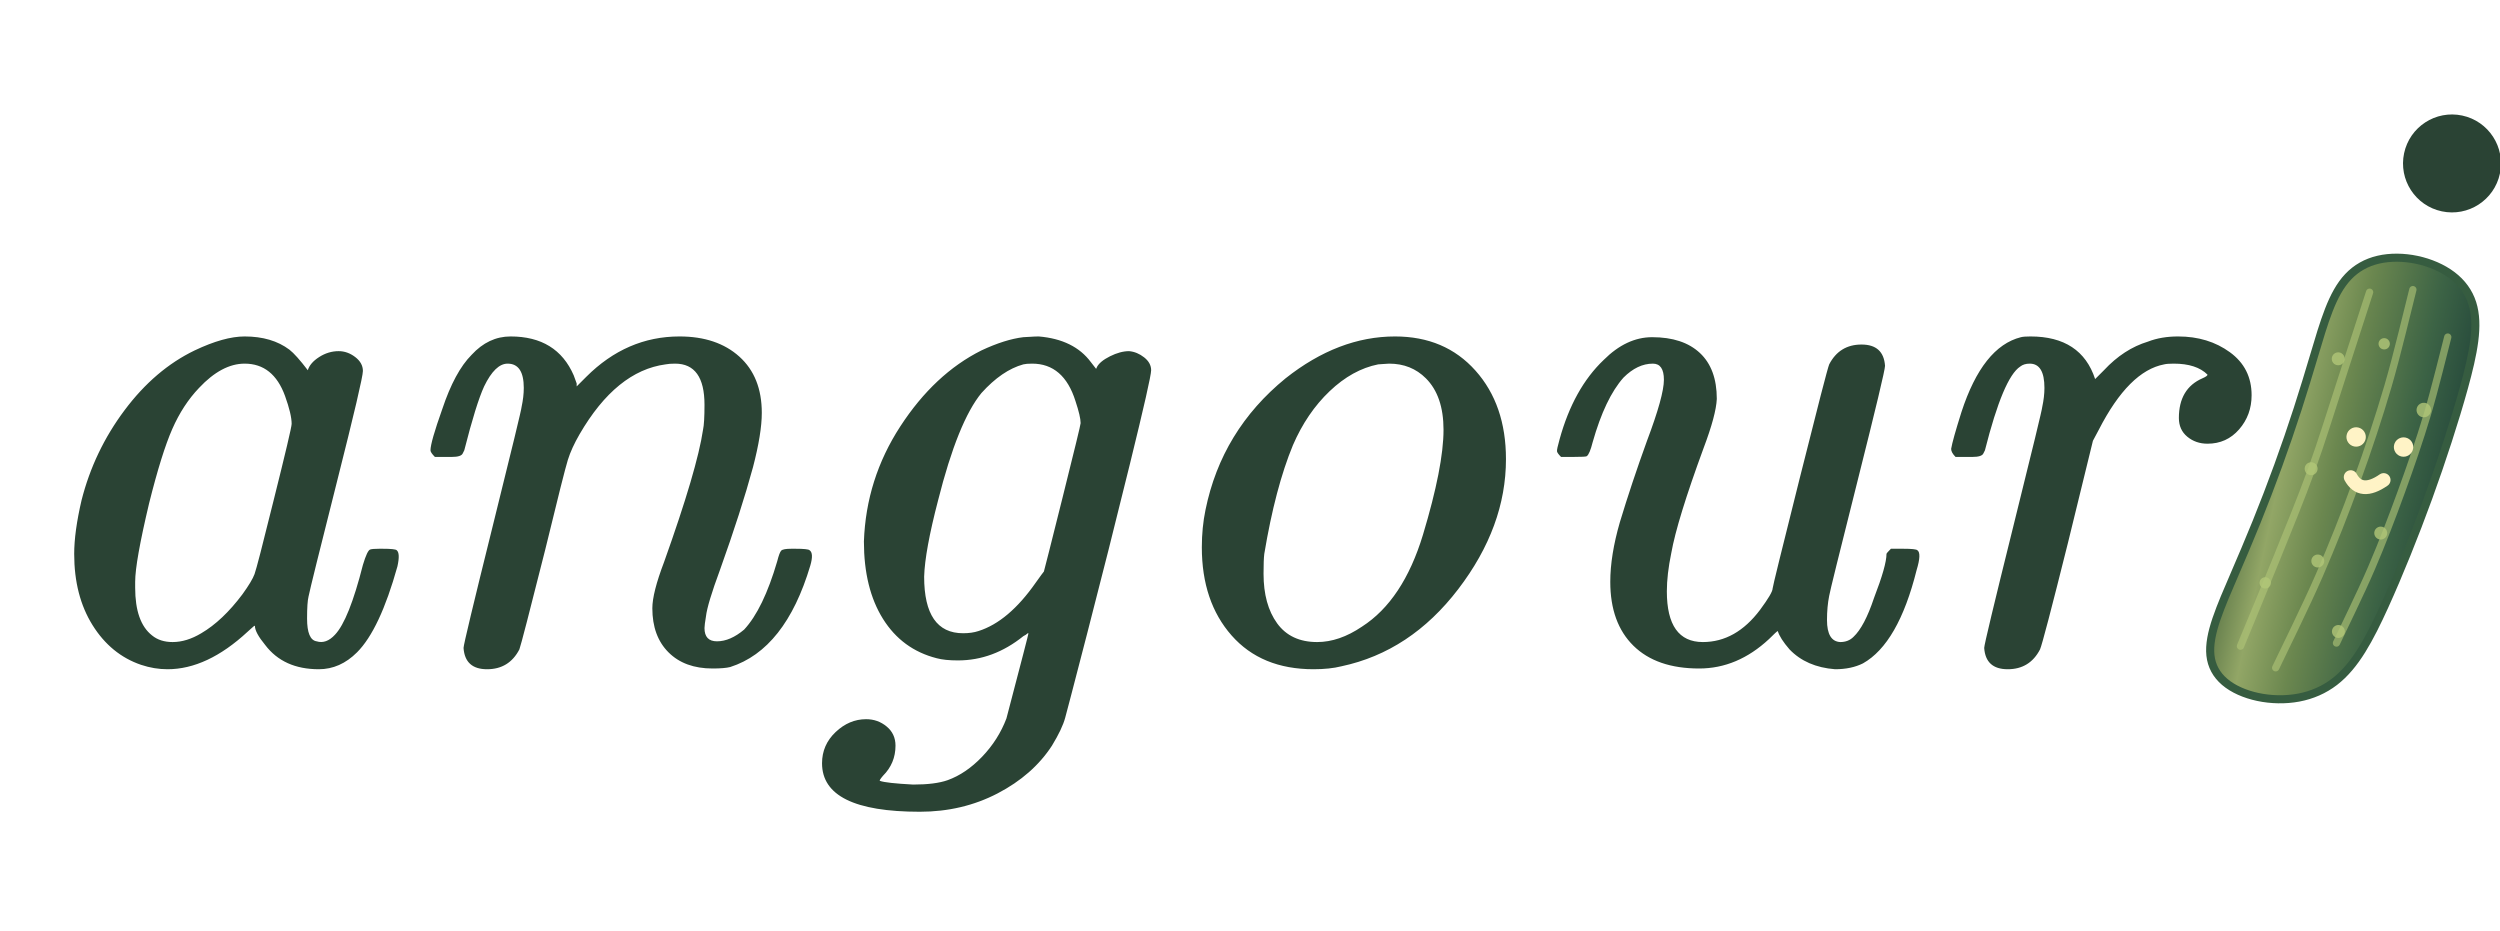
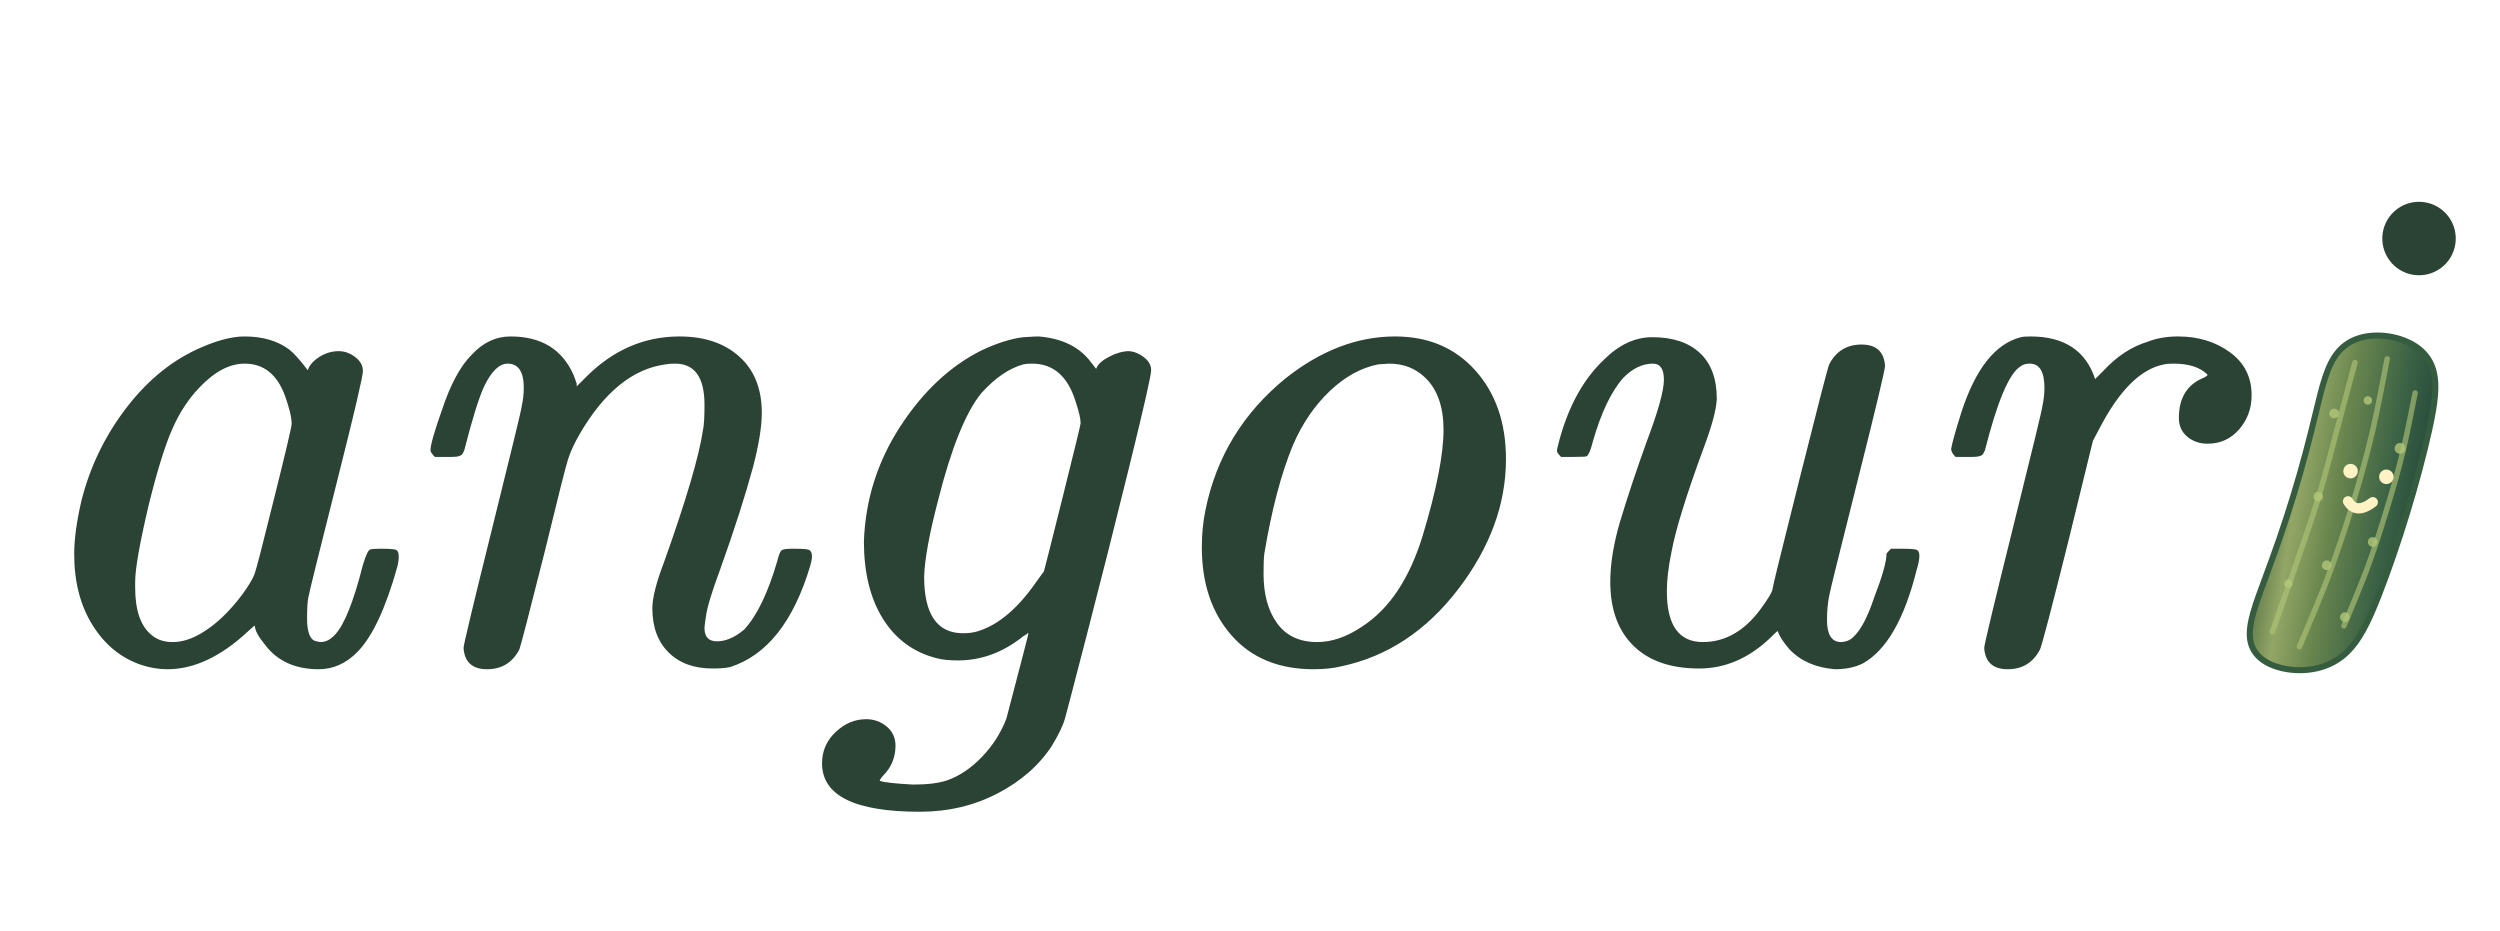
<svg xmlns="http://www.w3.org/2000/svg" viewBox="0 0 102.094 38" role="img" aria-labelledby="title">
  <path d="M13.830 14.340Q14.190 14.340 14.505 14.580Q14.820 14.820 14.820 15.150Q14.820 15.480 13.755 19.695Q12.690 23.910 12.600 24.360Q12.540 24.600 12.540 25.260Q12.540 26.130 12.930 26.190Q13.320 26.310 13.680 25.920Q14.250 25.320 14.820 23.070Q15 22.470 15.120 22.440Q15.210 22.410 15.480 22.410L15.630 22.410Q16.140 22.410 16.200 22.470Q16.350 22.590 16.230 23.130Q15.510 25.710 14.580 26.640Q13.890 27.330 13.020 27.330Q11.580 27.330 10.830 26.340Q10.410 25.830 10.410 25.560L10.380 25.560Q10.350 25.590 10.260 25.665Q10.170 25.740 10.110 25.800Q8.460 27.330 6.840 27.330Q6.300 27.330 5.760 27.150Q4.530 26.730 3.780 25.530Q3.030 24.330 3.030 22.620Q3.030 21.720 3.330 20.430Q3.840 18.420 5.085 16.755Q6.330 15.090 7.950 14.310Q9.150 13.740 9.990 13.740Q11.100 13.740 11.820 14.280Q12.090 14.490 12.570 15.120Q12.660 14.820 13.035 14.580Q13.410 14.340 13.830 14.340M11.640 16.170Q11.160 14.850 9.990 14.850Q9.060 14.850 8.130 15.840Q7.470 16.530 7.035 17.520Q6.600 18.510 6.090 20.550Q5.520 22.950 5.520 23.760L5.520 24Q5.520 25.410 6.210 25.950Q6.540 26.220 7.050 26.220Q7.620 26.220 8.220 25.860Q9.090 25.350 9.900 24.270Q10.290 23.730 10.395 23.445Q10.500 23.160 11.160 20.490Q11.910 17.490 11.910 17.310Q11.910 16.920 11.640 16.170M28.770 16.530Q28.770 14.850 27.570 14.850Q27.330 14.850 27.180 14.880Q25.170 15.150 23.670 17.730Q23.340 18.300 23.190 18.780Q23.040 19.260 22.260 22.470Q21.300 26.280 21.210 26.520Q20.790 27.330 19.890 27.330Q18.990 27.330 18.930 26.460Q18.930 26.280 20.115 21.510Q21.300 16.740 21.300 16.620Q21.390 16.200 21.390 15.840Q21.390 14.850 20.730 14.850Q20.220 14.850 19.770 15.780Q19.440 16.500 18.960 18.390Q18.930 18.450 18.900 18.510Q18.840 18.660 18.450 18.660Q18.330 18.660 18.270 18.660L17.760 18.660Q17.580 18.480 17.580 18.390Q17.580 18.060 18.060 16.710Q18.570 15.180 19.260 14.490Q19.950 13.740 20.850 13.740Q22.740 13.740 23.430 15.330Q23.490 15.510 23.550 15.660L23.550 15.780L23.940 15.390Q25.590 13.740 27.750 13.740Q29.280 13.740 30.195 14.565Q31.110 15.390 31.110 16.860Q31.110 17.700 30.750 19.080Q30.270 20.850 29.400 23.280Q28.890 24.660 28.830 25.170Q28.770 25.530 28.770 25.650Q28.770 26.190 29.280 26.190Q29.820 26.190 30.390 25.710Q31.170 24.870 31.740 22.920Q31.830 22.560 31.905 22.485Q31.980 22.410 32.310 22.410L32.490 22.410Q33 22.410 33.060 22.470Q33.240 22.590 33.090 23.100Q32.070 26.520 29.820 27.240Q29.580 27.300 29.100 27.300Q27.960 27.300 27.300 26.640Q26.640 25.980 26.640 24.840Q26.640 24.210 27.120 22.950Q28.470 19.170 28.710 17.550Q28.770 17.280 28.770 16.530M35.370 29.370Q35.850 29.370 36.210 29.670Q36.570 29.970 36.570 30.450Q36.570 31.170 36.060 31.680Q35.880 31.890 35.940 31.890Q36.180 31.980 37.290 32.040Q38.190 32.040 38.700 31.860Q39.450 31.590 40.110 30.900Q40.770 30.210 41.100 29.340Q41.130 29.220 41.355 28.365Q41.580 27.510 41.790 26.700Q42 25.890 42 25.860L41.970 25.860Q41.940 25.890 41.895 25.920Q41.850 25.950 41.790 25.980Q40.560 26.970 39.120 26.970Q38.580 26.970 38.250 26.880Q36.840 26.520 36.060 25.275Q35.280 24.030 35.280 22.110Q35.370 19.560 36.765 17.415Q38.160 15.270 40.080 14.310Q41.040 13.860 41.790 13.770Q41.850 13.770 42.060 13.755Q42.270 13.740 42.420 13.740Q43.860 13.860 44.550 14.790L44.760 15.060Q44.790 15.030 44.790 15Q44.910 14.760 45.330 14.550Q45.750 14.340 46.110 14.340Q46.440 14.370 46.725 14.595Q47.010 14.820 47.010 15.120Q47.010 15.420 46.140 18.960Q45.270 22.500 44.400 25.860Q43.530 29.220 43.500 29.310Q43.380 29.760 42.960 30.450Q42.180 31.650 40.740 32.400Q39.300 33.150 37.560 33.150Q33.570 33.150 33.570 31.170Q33.570 30.420 34.125 29.895Q34.680 29.370 35.370 29.370M37.740 23.550Q37.740 25.860 39.330 25.860Q39.690 25.860 39.960 25.770Q41.190 25.380 42.300 23.790Q42.600 23.370 42.630 23.340Q42.660 23.250 43.395 20.310Q44.130 17.370 44.130 17.280Q44.130 17.010 43.920 16.380Q43.440 14.850 42.150 14.850Q41.910 14.850 41.790 14.880Q40.920 15.120 40.080 16.050Q39.120 17.220 38.310 20.430Q37.770 22.500 37.740 23.550M52.500 15.450Q54.660 13.740 56.970 13.740Q59.010 13.740 60.255 15.135Q61.500 16.530 61.500 18.750Q61.500 21.510 59.550 24.060Q57.600 26.610 54.780 27.210Q54.300 27.330 53.640 27.330Q51.510 27.330 50.295 25.950Q49.080 24.570 49.080 22.350Q49.080 21.540 49.230 20.820Q49.890 17.580 52.500 15.450M51.600 23.430Q51.600 24.690 52.155 25.455Q52.710 26.220 53.790 26.220Q54.690 26.220 55.620 25.590Q57.300 24.510 58.110 21.840Q58.950 19.050 58.950 17.550Q58.950 16.170 58.230 15.450Q57.630 14.850 56.730 14.850Q56.640 14.850 56.490 14.865Q56.340 14.880 56.280 14.880Q55.230 15.090 54.300 15.975Q53.370 16.860 52.800 18.180Q52.080 19.920 51.630 22.620Q51.600 22.860 51.600 23.430M69.390 27.300Q67.650 27.300 66.705 26.370Q65.760 25.440 65.760 23.760Q65.760 22.680 66.150 21.330Q66.630 19.740 67.260 18Q67.950 16.170 67.950 15.510Q67.950 14.850 67.500 14.850Q66.870 14.850 66.300 15.420Q65.550 16.260 65.040 18.060Q64.920 18.540 64.800 18.630Q64.770 18.660 64.230 18.660L63.750 18.660Q63.600 18.510 63.585 18.435Q63.570 18.360 63.690 17.940Q64.260 15.870 65.490 14.700Q66.420 13.770 67.470 13.770Q68.730 13.770 69.420 14.415Q70.110 15.060 70.110 16.290Q70.080 16.950 69.570 18.300Q68.490 21.240 68.250 22.590Q68.070 23.460 68.070 24.150Q68.070 26.220 69.540 26.220Q70.890 26.220 71.880 24.900Q72.390 24.210 72.390 24.030Q72.390 23.940 73.500 19.515Q74.610 15.090 74.700 14.880Q75.120 14.070 76.020 14.070Q76.920 14.070 76.980 14.940Q76.980 15.180 75.855 19.650Q74.730 24.120 74.700 24.330Q74.610 24.780 74.610 25.320Q74.610 26.190 75.150 26.220Q75.480 26.220 75.690 26.010Q76.140 25.590 76.530 24.420Q77.040 23.100 77.040 22.620Q77.040 22.590 77.220 22.410L77.730 22.410Q78.240 22.410 78.300 22.470Q78.480 22.590 78.270 23.280Q77.520 26.280 76.080 27.090Q75.600 27.330 74.940 27.330Q73.770 27.240 73.080 26.520Q72.690 26.070 72.600 25.770Q72.570 25.770 72.240 26.100Q70.950 27.300 69.390 27.300M80.370 18.660L79.860 18.660Q79.680 18.480 79.680 18.330Q79.740 17.970 80.100 16.830Q80.970 14.160 82.530 13.770Q82.650 13.740 82.920 13.740Q84.990 13.740 85.560 15.480L85.920 15.120Q86.730 14.250 87.720 13.950Q88.260 13.740 88.950 13.740Q90.180 13.740 91.065 14.385Q91.950 15.030 91.950 16.140Q91.950 16.950 91.440 17.535Q90.930 18.120 90.150 18.120Q89.670 18.120 89.325 17.835Q88.980 17.550 88.980 17.070Q88.980 15.870 89.940 15.450Q90.150 15.360 90.150 15.300Q89.700 14.850 88.770 14.850Q88.500 14.850 88.380 14.880Q86.940 15.150 85.710 17.550L85.470 18L84.450 22.170Q83.430 26.250 83.310 26.520Q82.890 27.330 81.990 27.330Q81.090 27.330 81.030 26.460Q81.030 26.280 82.215 21.510Q83.400 16.740 83.400 16.620Q83.490 16.200 83.490 15.840Q83.490 14.850 82.890 14.850Q82.650 14.850 82.500 14.970Q81.810 15.420 81.060 18.390Q81.030 18.450 81 18.510Q80.940 18.660 80.550 18.660Q80.430 18.660 80.370 18.660" fill="rgb(42, 67, 52)" />
-   <g transform="translate(95.59375 19) matrix(0.978148, 0.207912, -0.207912, 0.978148, 0, 0) translate(-6.5 -16)">
-     <g transform="translate(-5 4) scale(0.375 0.375)">
+   <g transform="translate(95.60156 15) matrix(0.987659, 0.156618, -0.156618, 0.987659, 0, 0) translate(-6.4922 -12)">
+     <g transform="translate(-1.33938 8.09265) scale(0.2805172 0.2805172)">
      <defs>
        <linearGradient id="brand-cucumber-skin">
          <stop stop-color="#667f4d" />
          <stop offset=".17" stop-color="#92a666" />
          <stop offset=".42" stop-color="#6b874f" />
          <stop offset=".78" stop-color="#3c6345" />
          <stop offset="1" stop-color="#294d3d" />
        </linearGradient>
      </defs>
      <g transform="translate(24 4) scale(.88)">
        <path data-body-frame="2 5 19 57" data-body-bend="-8" d="M11.5 5C13.158 5 14.808 5.327 16.173 5.971C17.538 6.615 18.609 7.575 19.319 8.818C20.028 10.062 20.385 11.589 20.527 13.347C20.669 15.106 20.61 17.096 20.481 19.25C20.353 21.404 20.151 23.721 19.901 26.124C19.652 28.526 19.349 31.013 19 33.5C18.651 35.987 18.255 38.474 17.831 40.876C17.406 43.279 16.957 45.596 16.481 47.75C16.005 49.904 15.505 51.894 14.87 53.653C14.234 55.411 13.449 56.938 12.39 58.182C11.332 59.425 9.991 60.385 8.446 61.029C6.9 61.673 5.158 62 3.5 62C1.842 62 0.285 61.673 -0.905 61.029C-2.096 60.385 -2.912 59.425 -3.319 58.182C-3.726 56.938 -3.734 55.411 -3.527 53.653C-3.319 51.894 -2.912 49.904 -2.481 47.75C-2.05 45.596 -1.593 43.279 -1.169 40.876C-0.745 38.474 -0.349 35.987 0 33.5C0.349 31.013 0.651 28.526 0.901 26.124C1.152 23.721 1.345 21.404 1.519 19.25C1.692 17.096 1.844 15.106 2.13 13.347C2.416 11.589 2.853 10.062 3.61 8.818C4.366 7.575 5.451 6.615 6.822 5.971C8.194 5.327 9.842 5 11.5 5Z" fill="url(#brand-cucumber-skin)" stroke="#365c40" />
        <path d="M6.605 10.13C6.405 12.054 5.816 17.825 5.403 21.672C4.99 25.52 4.66 29.368 4.125 33.215C3.59 37.063 2.869 40.91 2.195 44.758C1.52 48.605 0.432 54.376 0.08 56.3M11.778 8.705C11.689 10.759 11.56 16.922 11.247 21.031C10.934 25.14 10.474 29.249 9.9 33.358C9.326 37.466 8.638 41.575 7.804 45.684C6.971 49.792 5.383 55.956 4.899 58.01M17.222 13.55C17.141 15.212 17.008 20.2 16.734 23.525C16.461 26.85 16.047 30.175 15.58 33.5C15.113 36.825 14.594 40.15 13.934 43.475C13.275 46.8 12.008 51.787 11.622 53.45" fill="none" stroke="#b0c577" stroke-width=".9" stroke-linecap="round" opacity=".62" />
        <g fill="#b2c778" opacity=".8">
          <circle cx="4.52" cy="19" r=".8" />
          <circle cx="9.7" cy="16" r=".7" />
          <circle cx="16.2" cy="23" r=".9" />
          <circle cx="4.07" cy="33" r=".8" />
          <circle cx="14.15" cy="39" r=".8" />
          <circle cx="7.25" cy="44" r=".8" />
          <circle cx="1.45" cy="48" r=".7" />
          <circle cx="11.56" cy="52" r=".8" />
        </g>
        <g data-cucumber-part="face" fill="#fff3c6">
          <circle cx="8.7" cy="28" r="1.2" />
          <circle cx="14.7" cy="28" r="1.2" />
        </g>
        <path data-cucumber-part="face" d="M9.07 33Q10.78 35 13.14 32.5" fill="none" stroke="#fff3c6" stroke-width="1.7" stroke-linecap="round" />
      </g>
    </g>
-     <ellipse cx="8.378" cy="3" rx="2" ry="2" fill="rgb(42, 67, 52)" />
+     <ellipse cx="8.815" cy="6.307" rx="1.5" ry="1.5" fill="rgb(42, 67, 52)" />
  </g>
</svg>
